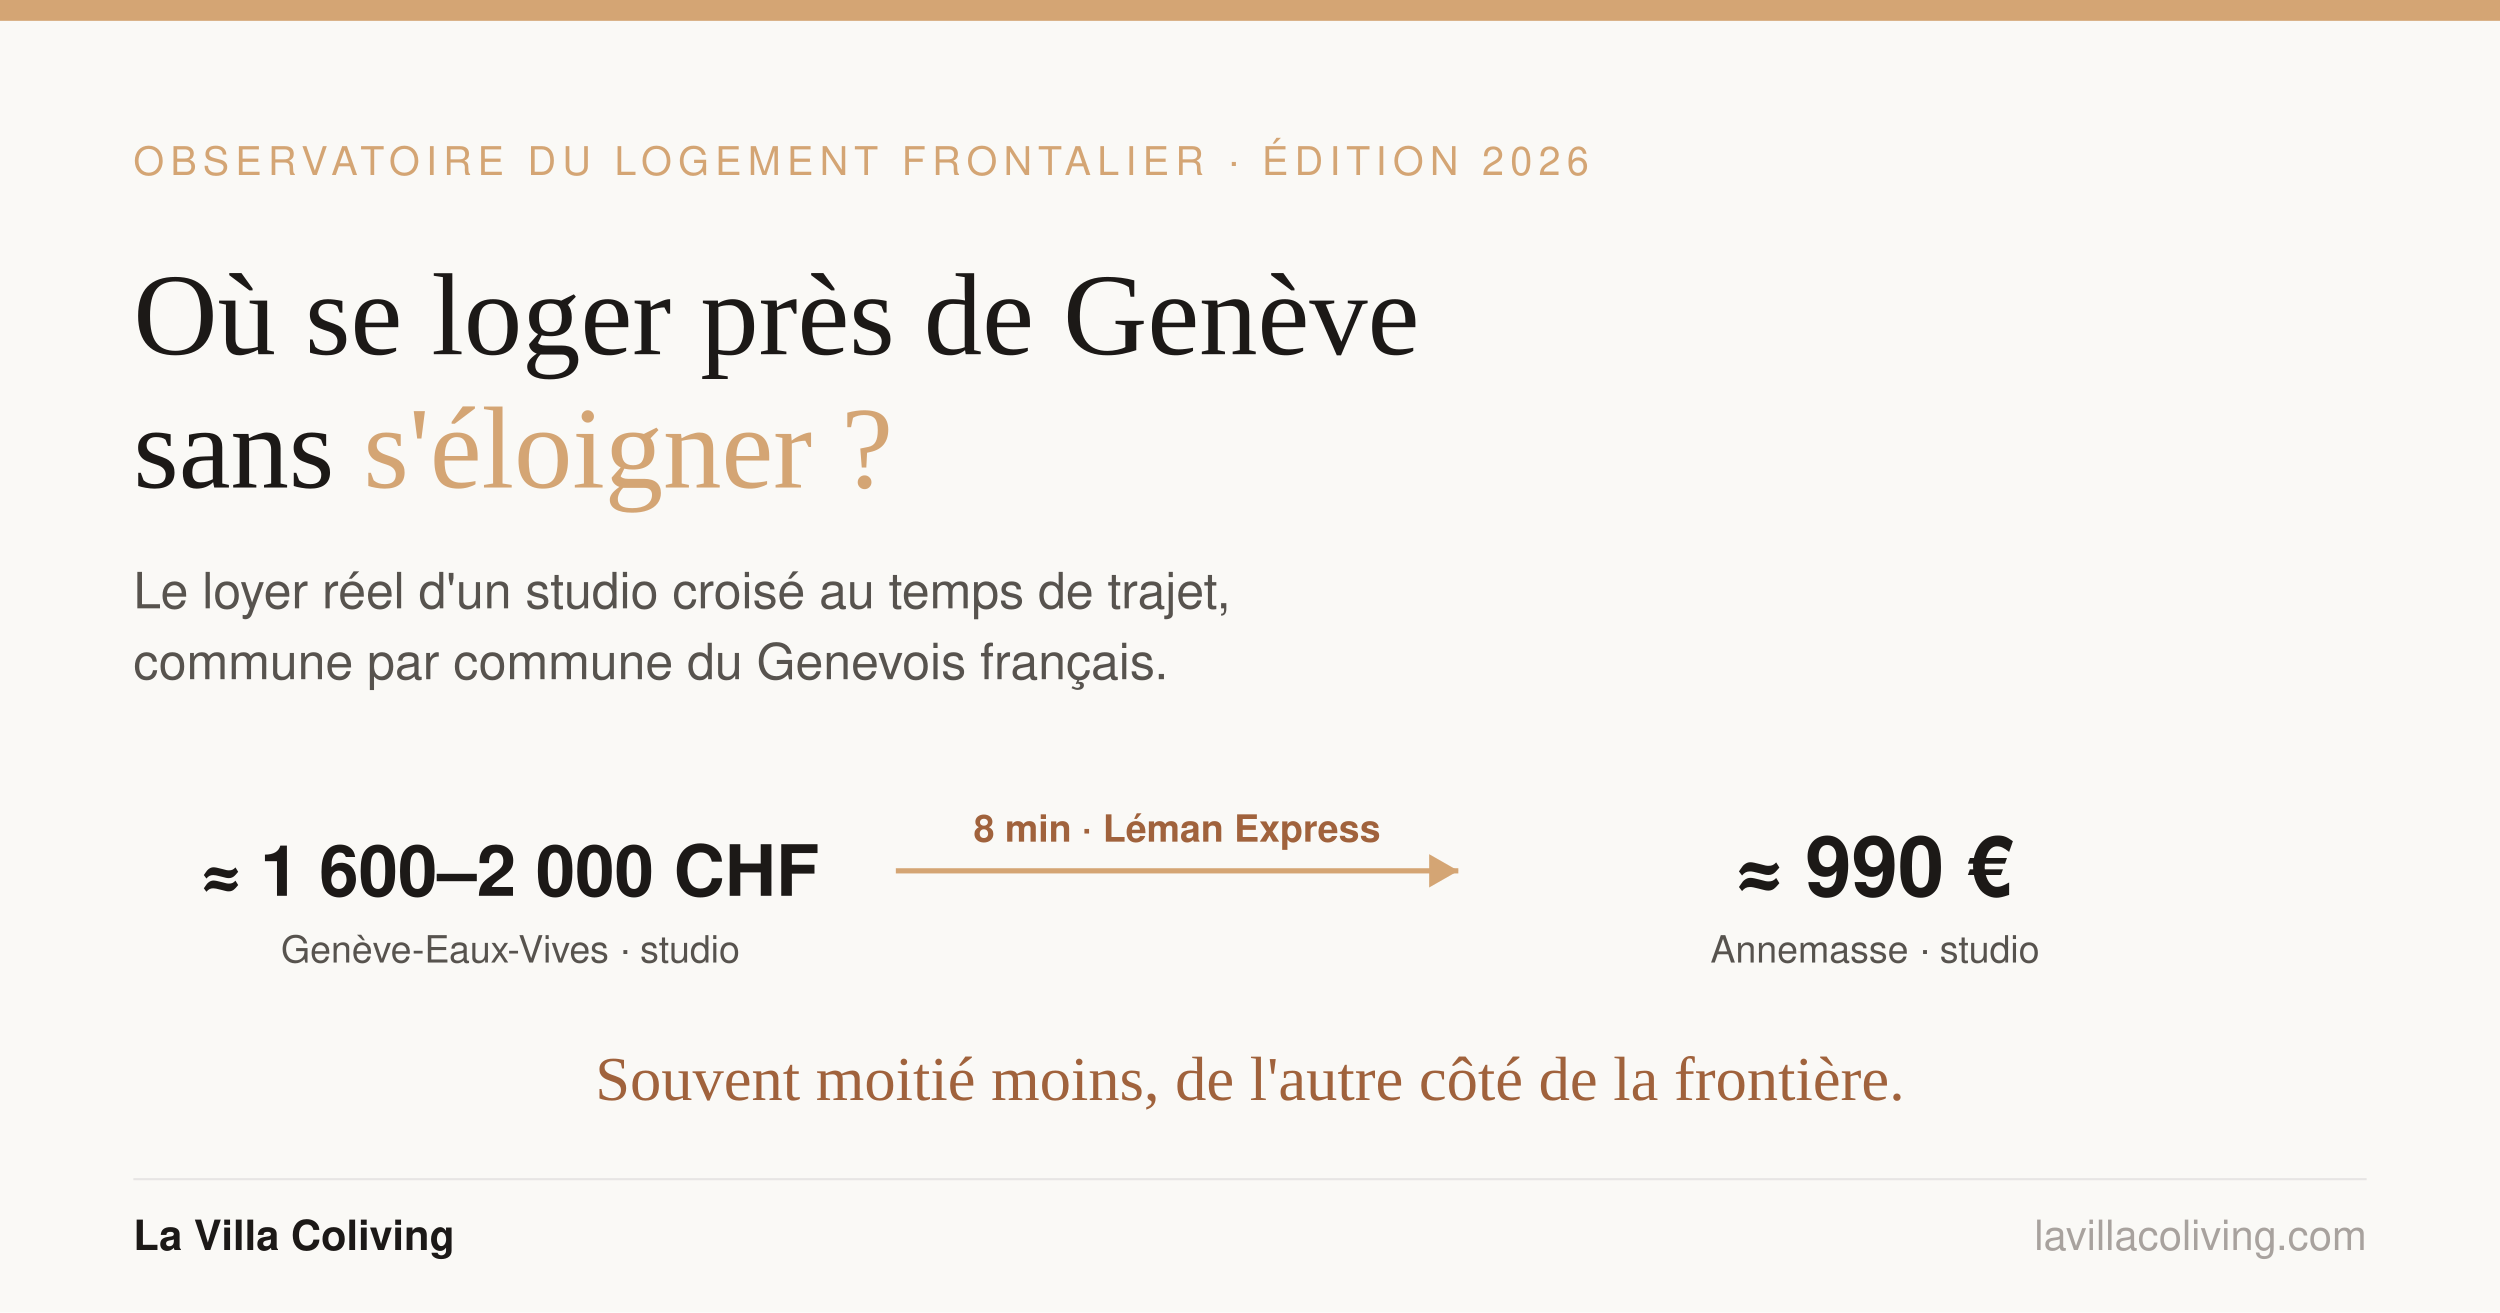
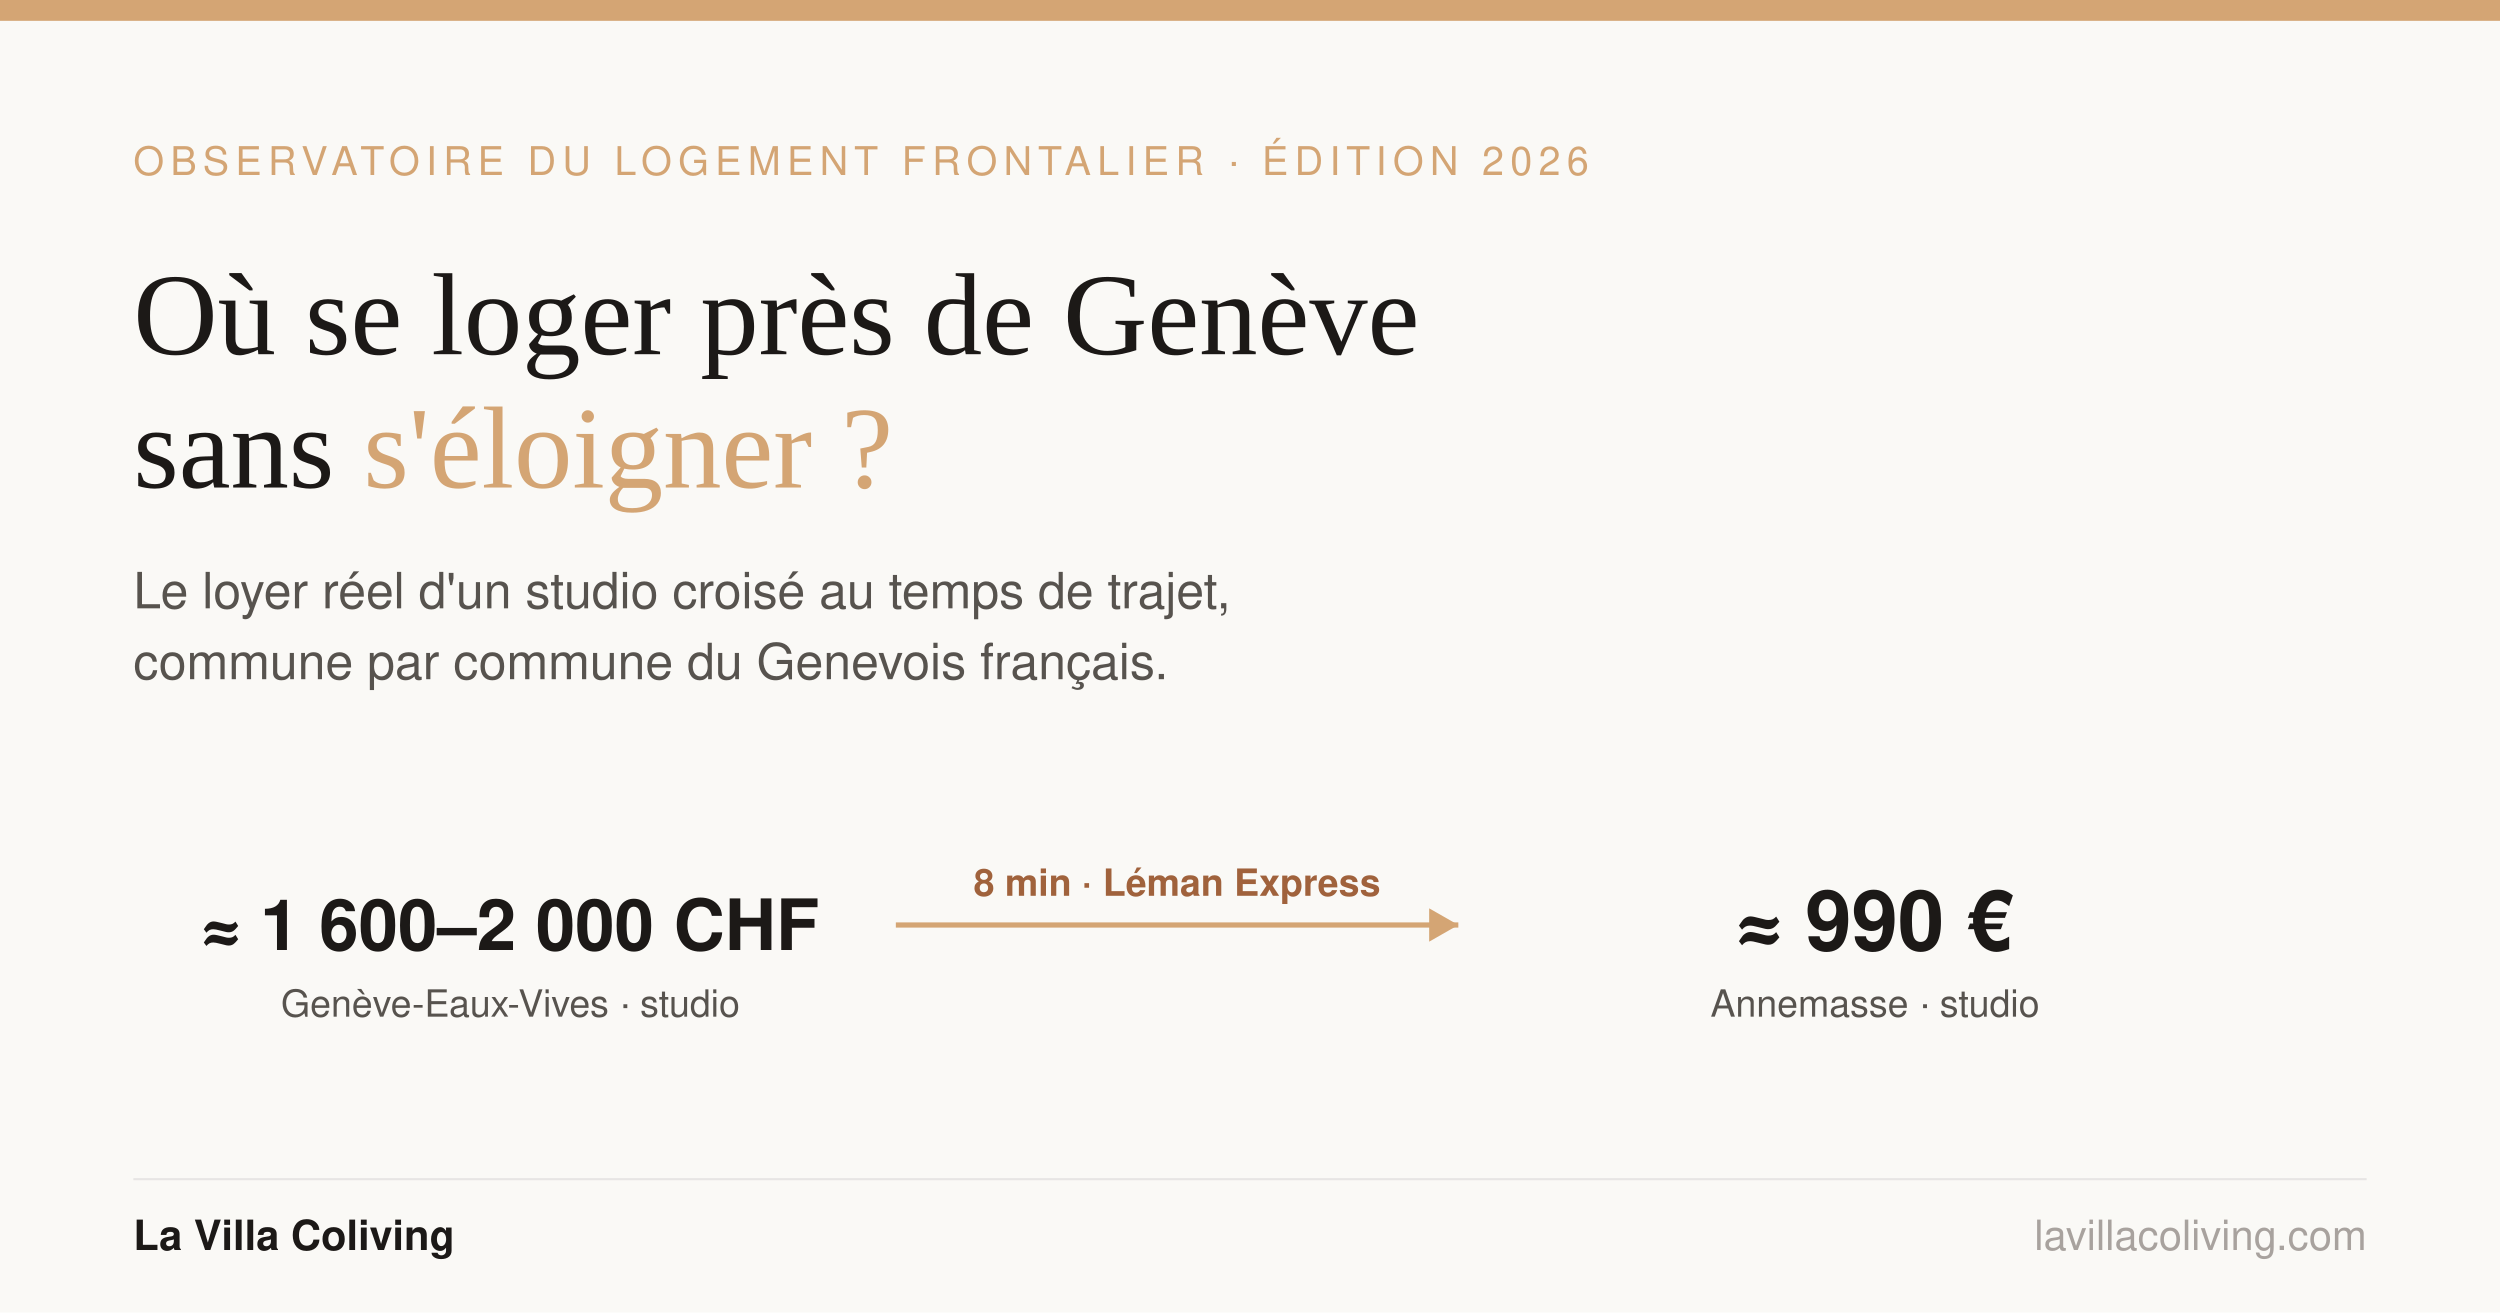
- <svg xmlns="http://www.w3.org/2000/svg" width="1200" height="630" viewBox="0 0 1200 630" role="img" aria-label="Observatoire du logement frontalier — un studio coûte souvent moitié moins à 8 minutes de Genève côté France">
+ <svg xmlns="http://www.w3.org/2000/svg" width="1200" height="630" viewBox="0 0 1200 630" role="img" aria-label="Observatoire du logement frontalier 2026 — loyer d'un studio à Genève-Eaux-Vives (≈1 600–2 000 CHF) versus Annemasse (≈990 €), à 8 minutes en Léman Express">
  <rect width="1200" height="630" fill="#FAF9F6" />
  <rect x="0" y="0" width="1200" height="10" fill="#D4A574" />
  <text x="64" y="84" font-family="Helvetica, Arial, sans-serif" font-size="19" letter-spacing="3" fill="#D4A574">OBSERVATOIRE DU LOGEMENT FRONTALIER · ÉDITION 2026</text>
  <text x="64" y="170" font-family="Georgia, 'Times New Roman', serif" font-size="56" fill="#1C1917">Où se loger près de Genève</text>
  <text x="64" y="234" font-family="Georgia, 'Times New Roman', serif" font-size="56" fill="#1C1917">sans <tspan fill="#D4A574">s'éloigner ?</tspan>
  </text>
  <text x="64" y="292" font-family="Helvetica, Arial, sans-serif" font-size="24" fill="#57534E">Le loyer réel d'un studio croisé au temps de trajet,</text>
  <text x="64" y="326" font-family="Helvetica, Arial, sans-serif" font-size="24" fill="#57534E">commune par commune du Genevois français.</text>
-   <g>
+   <g transform="translate(0,26)">
    <text x="245" y="430" text-anchor="middle" font-family="Helvetica, Arial, sans-serif" font-size="34" font-weight="bold" fill="#1C1917">≈ 1 600–2 000 CHF</text>
    <text x="245" y="462" text-anchor="middle" font-family="Helvetica, Arial, sans-serif" font-size="18" fill="#57534E">Genève-Eaux-Vives · studio</text>
    <line x1="430" y1="418" x2="700" y2="418" stroke="#D4A574" stroke-width="2.5" />
    <polygon points="700,418 686,410 686,426" fill="#D4A574" />
    <text x="565" y="404" text-anchor="middle" font-family="Helvetica, Arial, sans-serif" font-size="18" font-weight="bold" fill="#A0623C">8 min · Léman Express</text>
    <text x="900" y="430" text-anchor="middle" font-family="Helvetica, Arial, sans-serif" font-size="40" font-weight="bold" fill="#1C1917">≈ 990 €</text>
    <text x="900" y="462" text-anchor="middle" font-family="Helvetica, Arial, sans-serif" font-size="18" fill="#57534E">Annemasse · studio</text>
  </g>
-   <text x="600" y="528" text-anchor="middle" font-family="Georgia, 'Times New Roman', serif" font-size="30" fill="#A0623C">Souvent moitié moins, de l'autre côté de la frontière.</text>
  <line x1="64" y1="566" x2="1136" y2="566" stroke="#E7E5E4" stroke-width="1" />
  <text x="64" y="600" font-family="Helvetica, Arial, sans-serif" font-size="20" font-weight="bold" fill="#1C1917">La Villa Coliving</text>
  <text x="1136" y="600" text-anchor="end" font-family="Helvetica, Arial, sans-serif" font-size="20" fill="#A8A29E">lavillacoliving.com</text>
</svg>
